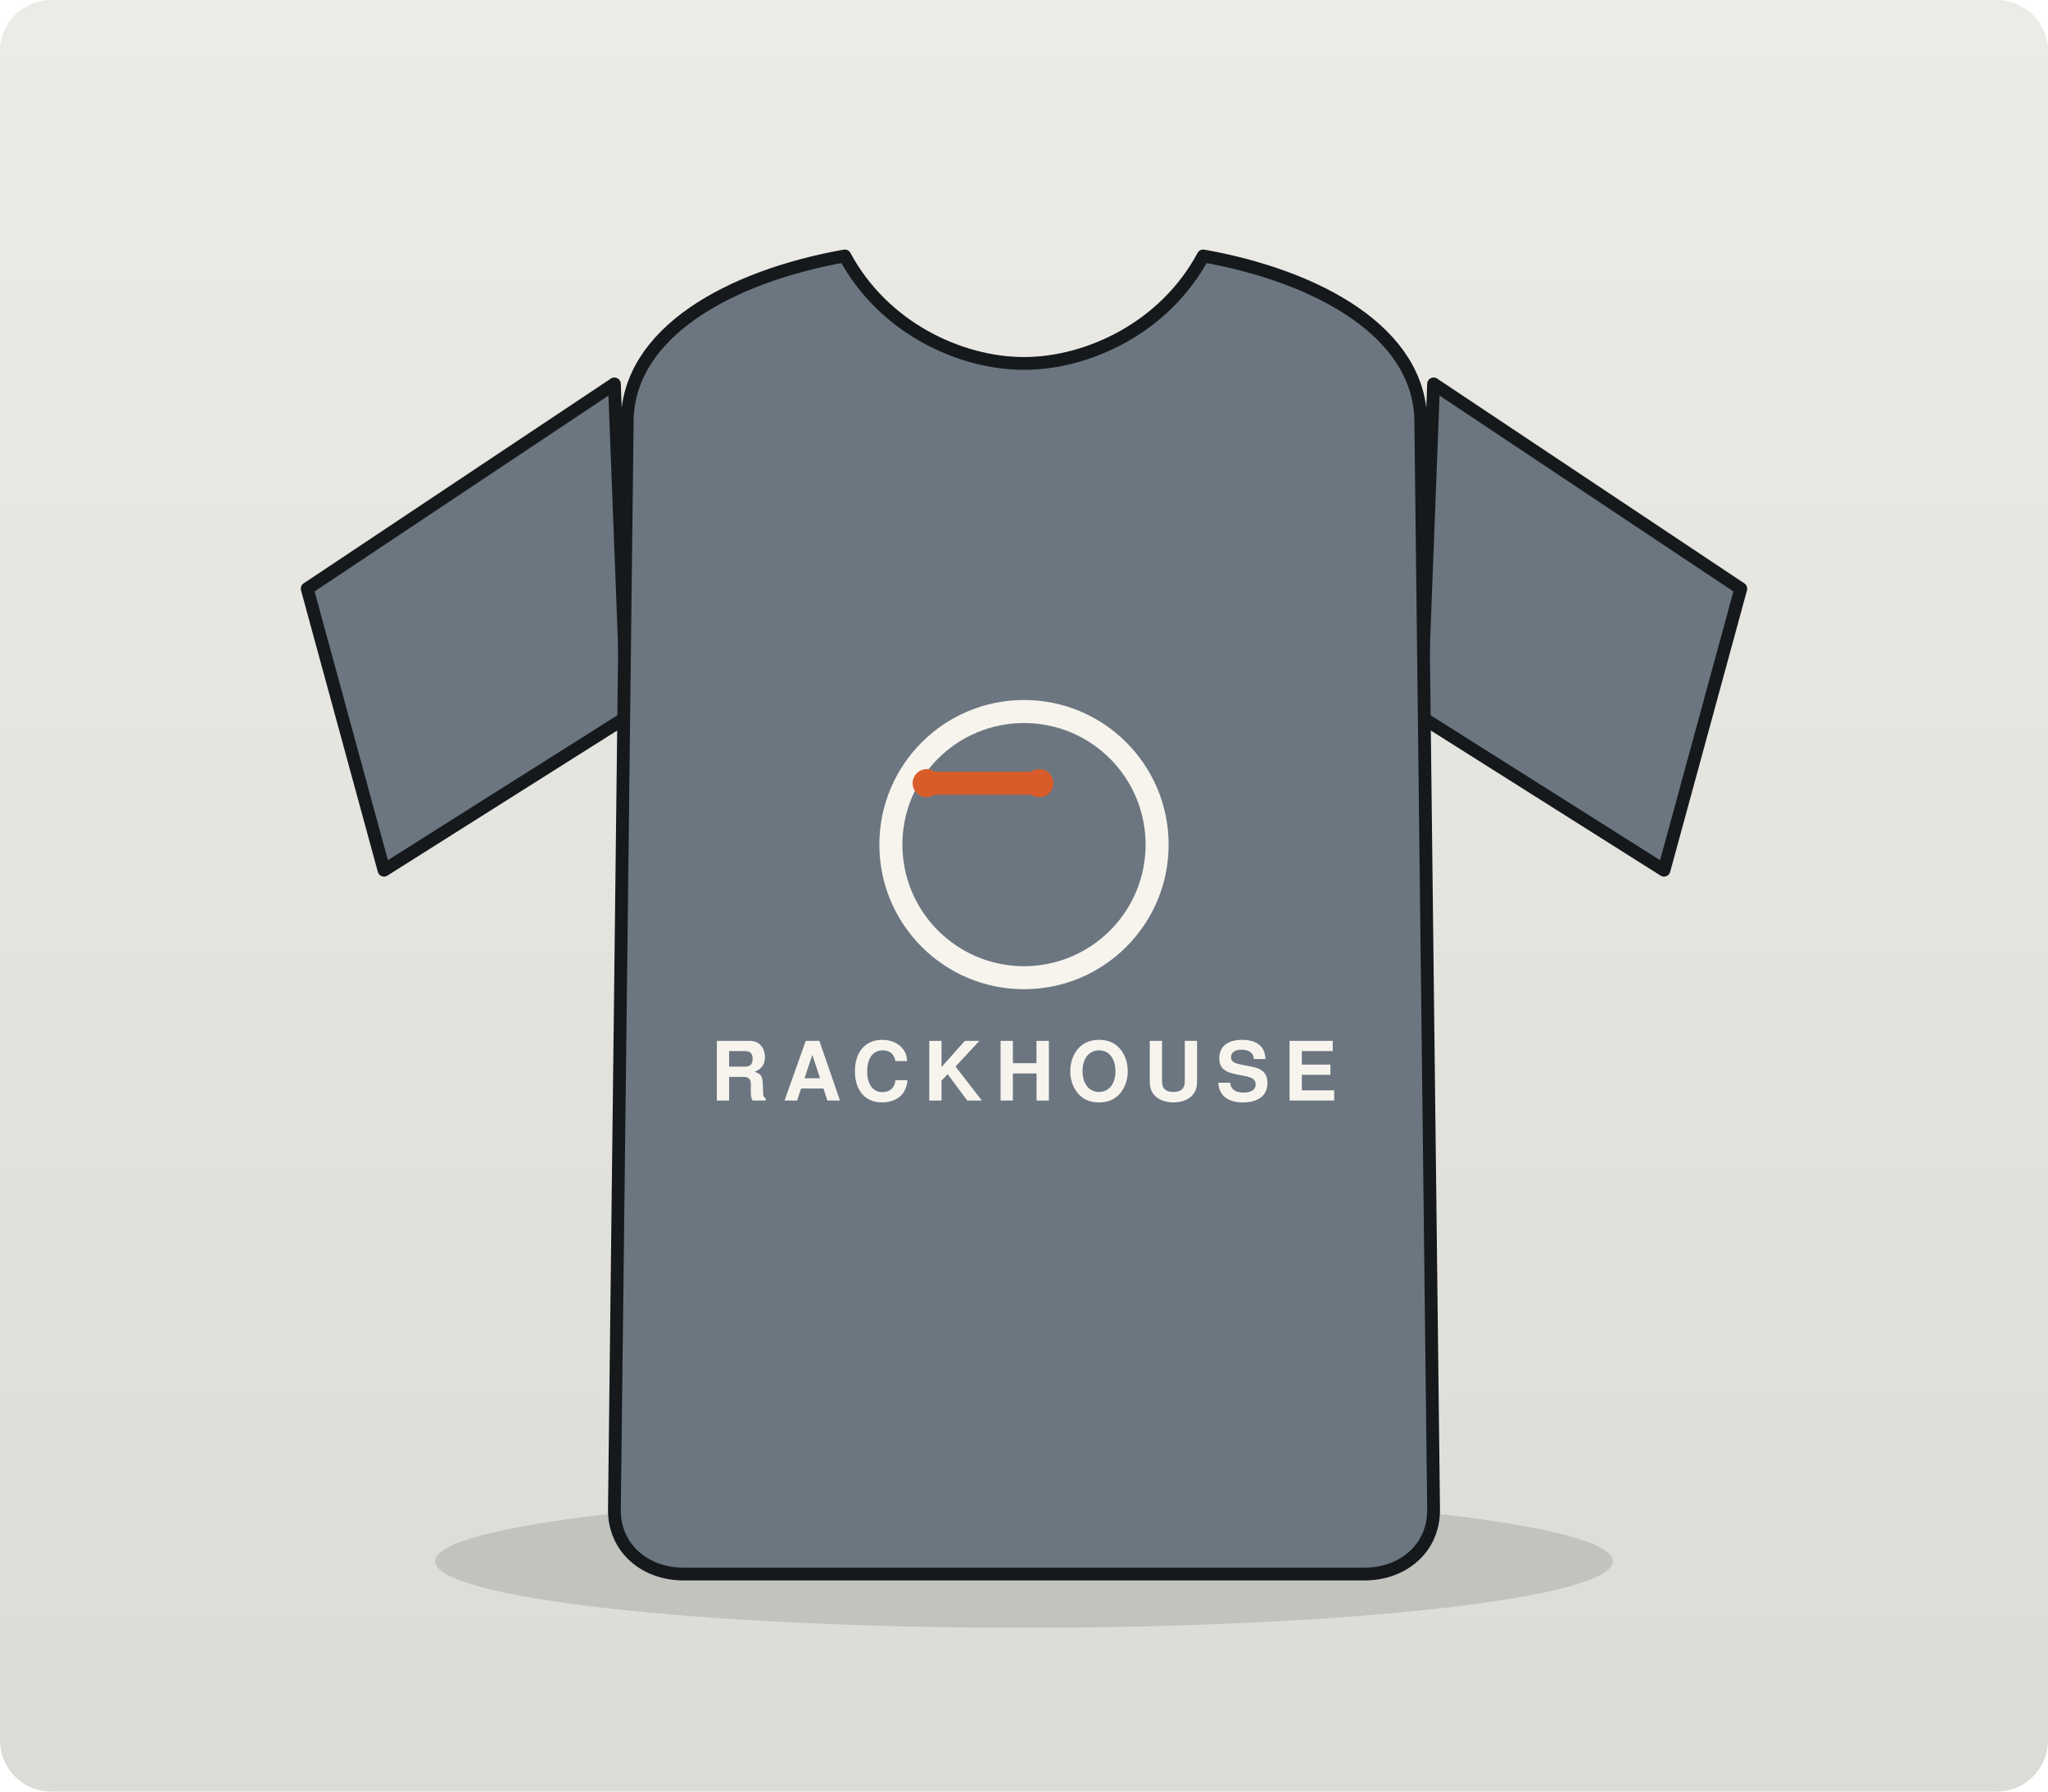
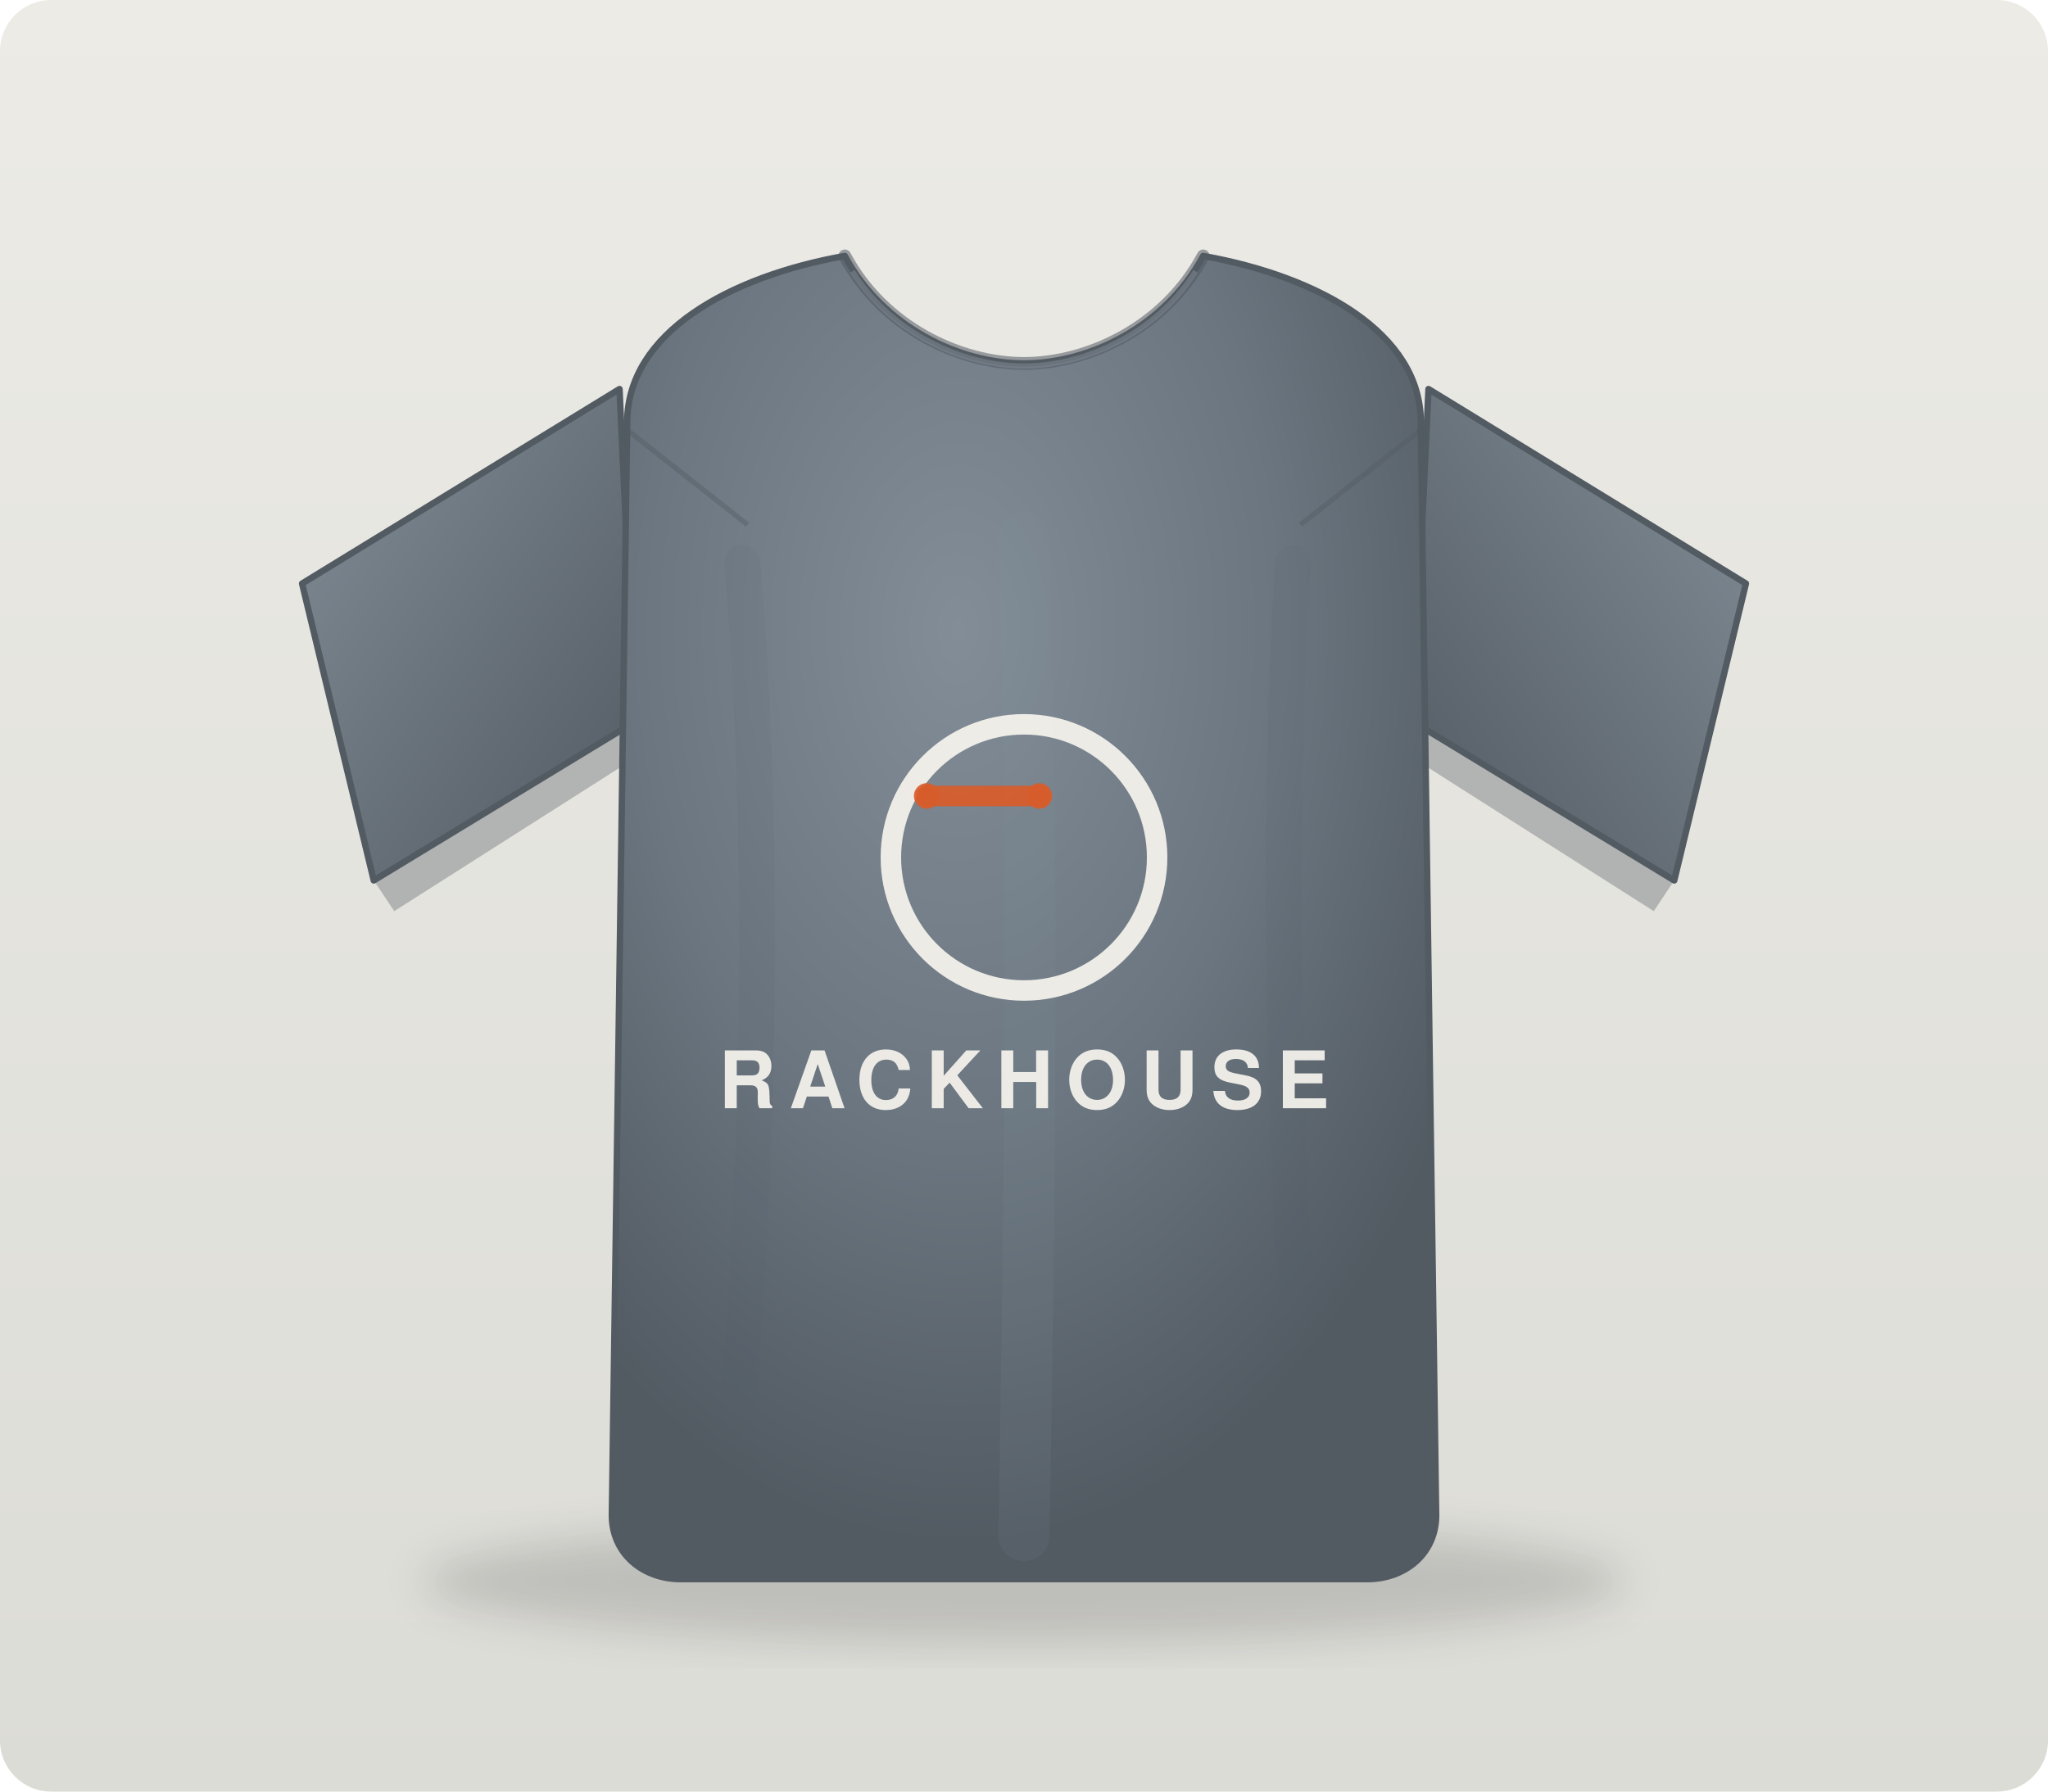
<svg xmlns="http://www.w3.org/2000/svg" viewBox="0 0 800 700" role="img" aria-label="Rackhouse t-shirt with the carabiner logo printed on the chest">
  <defs>
-     <linearGradient id="bg" x1="0" y1="0" x2="0" y2="1">
+     <linearGradient id="bg-rock" x1="0" y1="0" x2="0" y2="1">
      <stop offset="0" stop-color="#ecebe6" />
      <stop offset="1" stop-color="#dcdcd6" />
    </linearGradient>
+     <radialGradient id="spot-rock" cx="42%" cy="28%" r="70%">
+       <stop offset="0" stop-color="#828d97" />
+       <stop offset="55%" stop-color="#6b7680" />
+       <stop offset="100%" stop-color="#525a62" />
+     </radialGradient>
+     <linearGradient id="sleeveL-rock" x1="0" y1="0" x2="1" y2="1">
+       <stop offset="0" stop-color="#828d97" />
+       <stop offset="1" stop-color="#525a62" />
+     </linearGradient>
+     <linearGradient id="sleeveR-rock" x1="1" y1="0" x2="0" y2="1">
+       <stop offset="0" stop-color="#828d97" />
+       <stop offset="1" stop-color="#525a62" />
+     </linearGradient>
+     <filter id="soft-rock" x="-20%" y="-20%" width="140%" height="140%">
+       <feGaussianBlur stdDeviation="8" />
+     </filter>
  </defs>
-   <rect width="800" height="700" rx="20" fill="url(#bg)" />
-   <ellipse cx="400" cy="610" rx="230" ry="26" fill="#15191c" opacity=".14" />
-   <path d="M240 150 L120 230 L150 340 L245 280 Z" fill="#6b7680" stroke="#15191c" stroke-width="5" stroke-linejoin="round" />
-   <path d="M560 150 L680 230 L650 340 L555 280 Z" fill="#6b7680" stroke="#15191c" stroke-width="5" stroke-linejoin="round" />
-   <path d="M245 165            C 245 130 285 108 330 100            C 345 128 375 142 400 142            C 425 142 455 128 470 100            C 515 108 555 130 555 165            L 560 590            C 560 605 548 615 533 615            L 267 615            C 252 615 240 605 240 590 Z" fill="#6b7680" stroke="#15191c" stroke-width="5" stroke-linejoin="round" />
-   <path d="M330 100 C 345 128 375 142 400 142 C 425 142 455 128 470 100" fill="none" stroke="#15191c" stroke-opacity=".4" stroke-width="4" />
-   <g transform="translate(400,330)">
-     <circle cx="0" cy="0" r="52" fill="none" stroke="#f7f4ee" stroke-width="9" />
-     <line x1="-38" y1="-24" x2="6" y2="-24" stroke="#d85c2a" stroke-width="9" stroke-linecap="round" />
-     <circle cx="-38" cy="-24" r="5.5" fill="#d85c2a" />
-     <circle cx="6" cy="-24" r="5.5" fill="#d85c2a" />
-     <text x="0" y="100" text-anchor="middle" font-family="-apple-system, BlinkMacSystemFont, 'Segoe UI', Helvetica, Arial, sans-serif" font-weight="800" font-size="32" letter-spacing="5" fill="#f7f4ee">RACKHOUSE</text>
+   <rect width="800" height="700" rx="20" fill="url(#bg-rock)" />
+   <ellipse cx="400" cy="618" rx="235" ry="24" fill="#15191c" opacity=".16" filter="url(#soft-rock)" />
+   <path d="M242 152 L118 228 L146 344 L248 282 Z" fill="url(#sleeveL-rock)" stroke="#525a62" stroke-width="2.5" stroke-linejoin="round" />
+   <path d="M558 152 L682 228 L654 344 L552 282 Z" fill="url(#sleeveR-rock)" stroke="#525a62" stroke-width="2.5" stroke-linejoin="round" />
+   <path d="M146 344 L248 282 L242 300 L154 356 Z" fill="#525a62" opacity=".35" />
+   <path d="M654 344 L552 282 L558 300 L646 356 Z" fill="#525a62" opacity=".35" />
+   <path d="M245 165            C 245 130 285 108 330 100            C 345 128 375 142 400 142            C 425 142 455 128 470 100            C 515 108 555 130 555 165            L 561 592            C 561 607 549 617 534 617            L 266 617            C 251 617 239 607 239 592 Z" fill="url(#spot-rock)" stroke="#525a62" stroke-width="2.5" stroke-linejoin="round" />
+   <path d="M290 220 C 300 340 296 470 285 590" stroke="#525a62" stroke-width="14" stroke-linecap="round" opacity=".10" fill="none" />
+   <path d="M400 210 C 404 350 402 480 400 600" stroke="#828d97" stroke-width="20" stroke-linecap="round" opacity=".12" fill="none" />
+   <path d="M505 220 C 498 340 502 470 512 590" stroke="#525a62" stroke-width="14" stroke-linecap="round" opacity=".10" fill="none" />
+   <path d="M245 168 L239 592" stroke="#525a62" stroke-width="2" opacity=".45" fill="none" />
+   <path d="M555 168 L561 592" stroke="#525a62" stroke-width="2" opacity=".45" fill="none" />
+   <path d="M245 168 L292 205" stroke="#525a62" stroke-width="2" opacity=".4" fill="none" />
+   <path d="M555 168 L508 205" stroke="#525a62" stroke-width="2" opacity=".4" fill="none" />
+   <path d="M330 100 C 345 128 375 142 400 142 C 425 142 455 128 470 100" fill="none" stroke="#525a62" stroke-opacity=".55" stroke-width="5" stroke-linecap="round" />
+   <path d="M333 106 C 348 130 376 143 400 143 C 424 143 452 130 467 106" fill="none" stroke="#828d97" stroke-opacity=".5" stroke-width="2" />
+   <g transform="translate(400,335)">
+     <circle cx="0" cy="0" r="52" fill="none" stroke="#f7f4ee" stroke-width="8" opacity=".92" />
+     <line x1="-38" y1="-24" x2="6" y2="-24" stroke="#d85c2a" stroke-width="8" stroke-linecap="round" opacity=".92" />
+     <circle cx="-38" cy="-24" r="5" fill="#d85c2a" opacity=".92" />
+     <circle cx="6" cy="-24" r="5" fill="#d85c2a" opacity=".92" />
+     <text x="0" y="98" text-anchor="middle" font-family="-apple-system, BlinkMacSystemFont, 'Segoe UI', Helvetica, Arial, sans-serif" font-weight="800" font-size="31" letter-spacing="5" fill="#f7f4ee" opacity=".92">RACKHOUSE</text>
  </g>
</svg>
